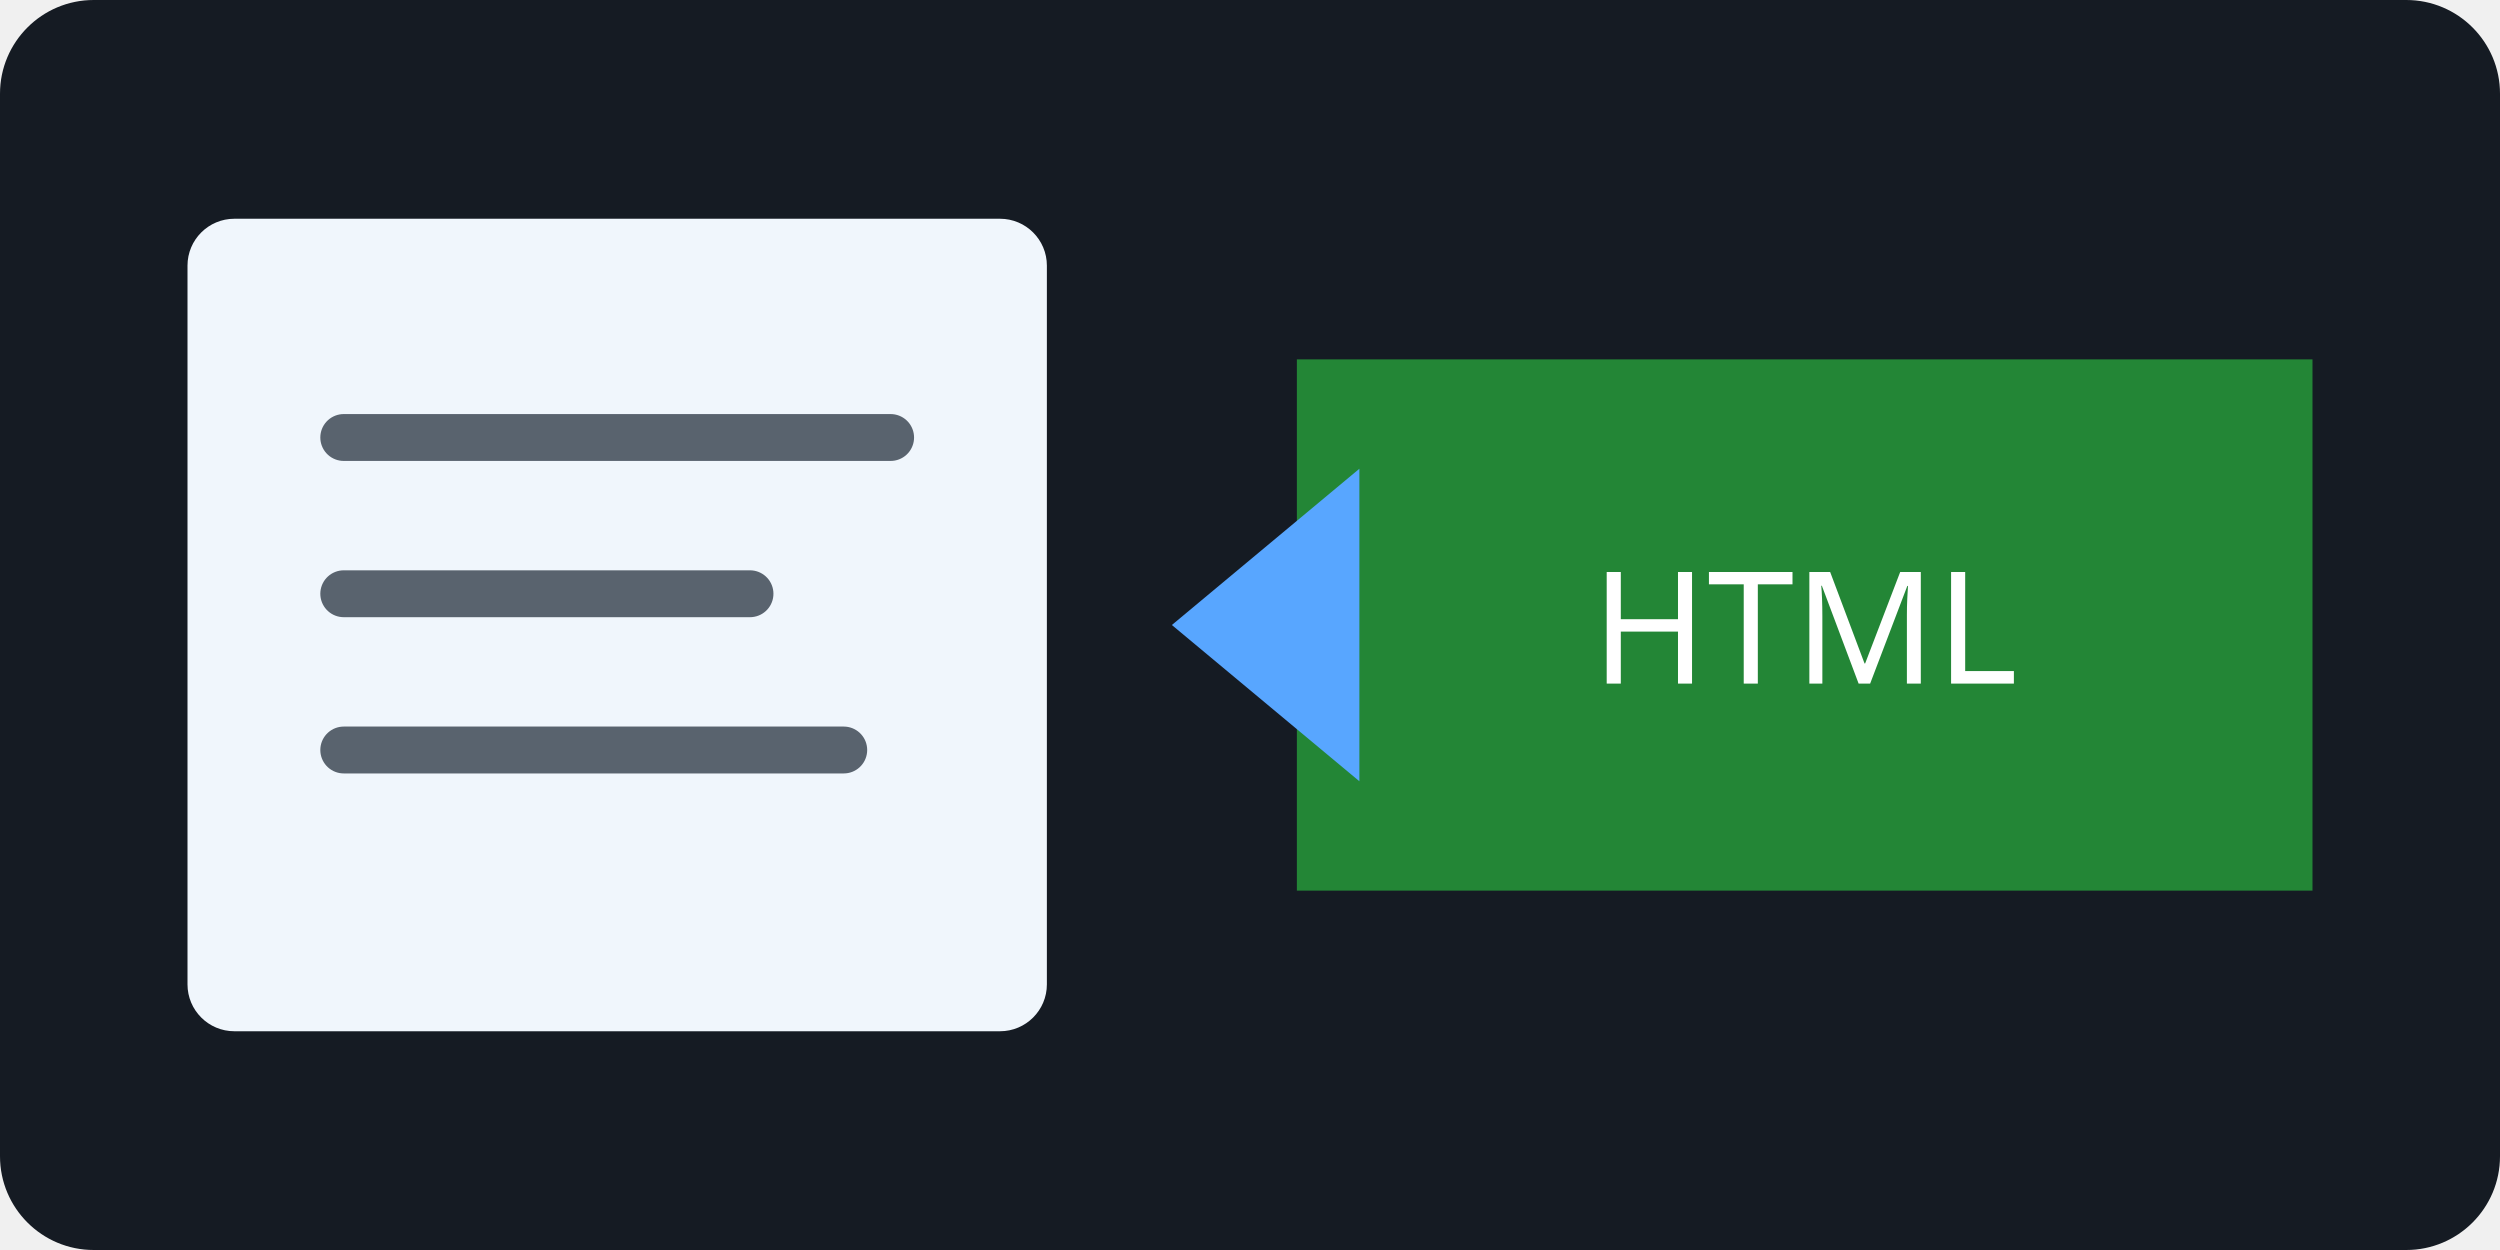
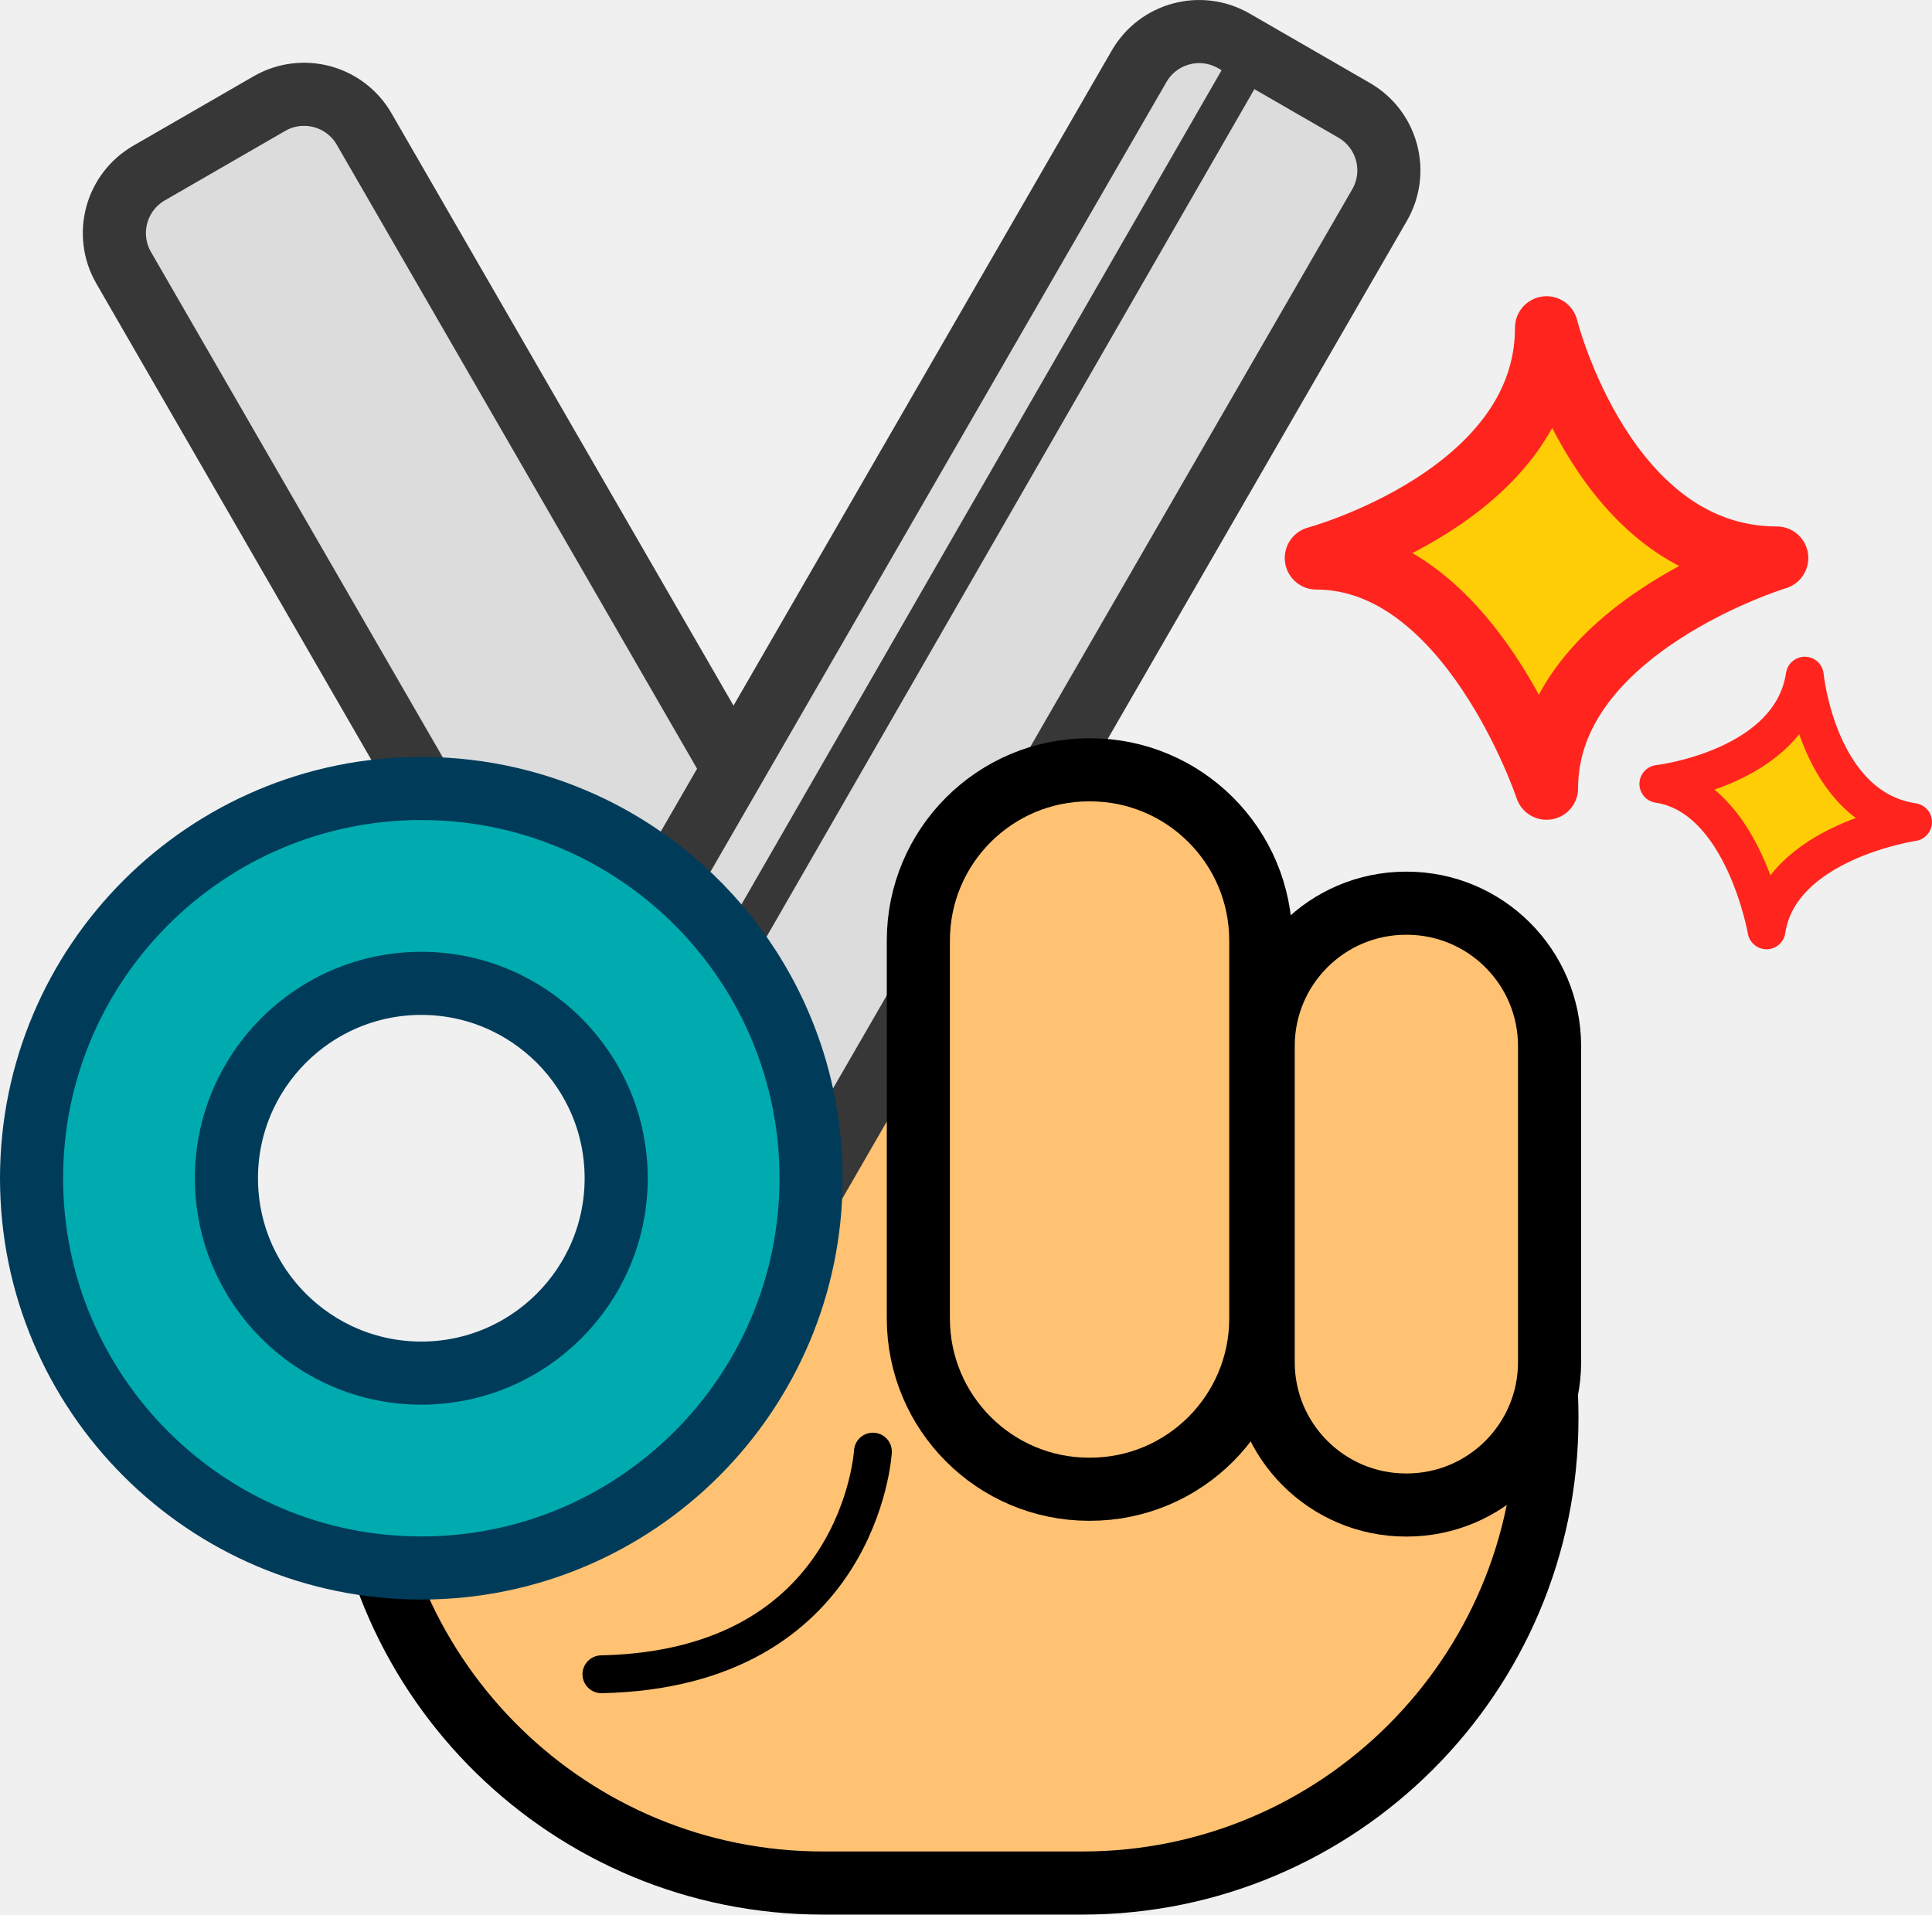
- <svg xmlns="http://www.w3.org/2000/svg" viewBox="0 0 640 320" role="img" aria-labelledby="title description">
-   <rect width="640" height="320" rx="24" fill="#151b23" />
-   <rect x="48" y="56" width="220" height="208" rx="12" fill="#f0f6fc" />
-   <path d="M88 112h140M88 152h104M88 192h128" stroke="#59636e" stroke-width="12" stroke-linecap="round" />
-   <path d="M332 92h260v136H332z" fill="#238636" />
-   <path d="m300 160 48-40v80z" fill="#58a6ff" />
-   <text x="462" y="175" fill="#fff" font-family="sans-serif" font-size="40" text-anchor="middle">HTML</text>
+ <svg xmlns="http://www.w3.org/2000/svg" id="Layer_2" data-name="Layer 2" viewBox="0 0 153.07 151.69">
+   <defs>
+     <style>
+       .cls-1, .cls-2 {
+         stroke: #000;
+       }
+ 
+       .cls-1, .cls-2, .cls-3, .cls-4, .cls-5, .cls-6, .cls-7, .cls-8 {
+         fill: none;
+         stroke-linecap: round;
+         stroke-linejoin: round;
+       }
+ 
+       .cls-1, .cls-4, .cls-5, .cls-7 {
+         stroke-width: 5px;
+       }
+ 
+       .cls-2, .cls-3, .cls-6, .cls-8 {
+         stroke-width: 3px;
+       }
+ 
+       .cls-9 {
+         fill: #00abb0;
+       }
+ 
+       .cls-9, .cls-10, .cls-11, .cls-12 {
+         fill-rule: evenodd;
+       }
+ 
+       .cls-3, .cls-4 {
+         stroke: #ff251e;
+       }
+ 
+       .cls-10, .cls-13 {
+         fill: #dcdcdc;
+       }
+ 
+       .cls-11, .cls-14 {
+         fill: #ffc272;
+       }
+ 
+       .cls-15 {
+         fill: #fff;
+       }
+ 
+       .cls-5 {
+         stroke: #003c5a;
+       }
+ 
+       .cls-12 {
+         fill: #ffcd06;
+       }
+ 
+       .cls-6, .cls-7 {
+         stroke: #373737;
+       }
+ 
+       .cls-8 {
+         stroke: #007d9f;
+       }
+     </style>
+   </defs>
+   <g id="Layer_1-2" data-name="Layer 1">
+     <path class="cls-11" d="M85.77,75.42c20.31,0,36.79,16.49,36.79,36.79v.19c0,20.31-16.49,36.79-36.79,36.79h-20.57c-19.99,0-36.28-15.98-36.78-35.86h25.45v-36.13c3.57-1.16,7.38-1.78,11.33-1.78h20.57Z" />
+     <path class="cls-1" d="M85.77,75.42c20.31,0,36.79,16.49,36.79,36.79v.19c0,20.31-16.49,36.79-36.79,36.79h-20.57c-19.99,0-36.28-15.98-36.78-35.86h25.45v-36.13c3.57-1.16,7.38-1.78,11.33-1.78h20.57Z" />
+     <path class="cls-10" d="M28.85,10.22c-1.52-2.63-4.88-3.53-7.51-2.01l-9.53,5.5c-2.63,1.52-3.53,4.88-2.01,7.51l35.85,62.09c1.52,2.63,4.88,3.53,7.51,2.01l9.53-5.5c2.63-1.52,3.53-4.88,2.01-7.51L28.85,10.22Z" />
+     <path class="cls-7" d="M28.85,10.22c-1.52-2.63-4.88-3.53-7.51-2.01l-9.53,5.5c-2.63,1.52-3.53,4.88-2.01,7.51l35.85,62.09c1.52,2.63,4.88,3.53,7.51,2.01l9.53-5.5c2.63-1.52,3.53-4.88,2.01-7.51L28.85,10.22Z" />
+     <path class="cls-10" d="M50.34,74.37L90.25,5.25c1.52-2.63,4.88-3.53,7.51-2.01l9.53,5.5c2.63,1.52,3.53,4.88,2.01,7.51l-47.91,82.97c-1.52,2.63-4.88,3.53-7.51,2.01l-1.99-1.15v-25.72h-1.54Z" />
+     <path class="cls-7" d="M50.34,74.37L90.25,5.25c1.52-2.63,4.88-3.53,7.51-2.01l9.53,5.5c2.63,1.52,3.53,4.88,2.01,7.51l-47.91,82.97c-1.52,2.63-4.88,3.53-7.51,2.01l-1.99-1.15v-25.72h-1.54Z" />
+     <rect class="cls-14" x="72.76" y="60.99" width="27.13" height="57" rx="13.53" ry="13.53" />
+     <rect class="cls-1" x="72.76" y="60.99" width="27.13" height="57" rx="13.53" ry="13.53" />
+     <rect class="cls-15" x="100.08" y="71.56" width="22.69" height="47.68" rx="11.32" ry="11.32" />
+     <rect class="cls-8" x="100.08" y="71.56" width="22.69" height="47.68" rx="11.32" ry="11.32" />
+     <rect class="cls-14" x="100.08" y="71.56" width="22.69" height="47.68" rx="11.32" ry="11.32" />
+     <rect class="cls-1" x="100.08" y="71.56" width="22.69" height="47.68" rx="11.32" ry="11.32" />
+     <path class="cls-2" d="M69.16,115.01s-.99,17.2-21.51,17.64" />
+     <path class="cls-12" d="M140.77,44.21c-13.68,0-18.24-18.24-18.24-18.24,0,13.31-18.24,18.24-18.24,18.24,12.17,0,18.24,18.24,18.24,18.24,0-12.69,18.24-18.24,18.24-18.24Z" />
+     <path class="cls-4" d="M140.77,44.21c-13.68,0-18.24-18.24-18.24-18.24,0,13.31-18.24,18.24-18.24,18.24,12.17,0,18.24,18.24,18.24,18.24,0-12.69,18.24-18.24,18.24-18.24Z" />
+     <path class="cls-12" d="M151.57,65.13c-7.56-1.13-8.58-11.6-8.58-11.6-1.1,7.36-11.6,8.58-11.6,8.58,6.73,1.01,8.57,11.6,8.57,11.6,1.05-7.02,11.6-8.57,11.6-8.57Z" />
+     <path class="cls-3" d="M151.57,65.13c-7.56-1.13-8.58-11.6-8.58-11.6-1.1,7.36-11.6,8.58-11.6,8.58,6.73,1.01,8.57,11.6,8.57,11.6,1.05-7.02,11.6-8.57,11.6-8.57Z" />
+     <line class="cls-13" x1="98.69" y1="5.26" x2="59.33" y2="73.65" />
+     <line class="cls-6" x1="98.69" y1="5.26" x2="59.33" y2="73.65" />
+     <path class="cls-9" d="M33.38,77.91c8.52,0,15.44,6.92,15.44,15.44s-6.92,15.44-15.44,15.44-15.44-6.92-15.44-15.44,6.92-15.44,15.44-15.44ZM33.38,62.47c4.84,0,9.42,1.12,13.5,3.1,10.29,5.01,17.38,15.57,17.38,27.78,0,17.04-13.84,30.88-30.88,30.88S2.5,110.39,2.5,93.35s13.84-30.88,30.88-30.88Z" />
+     <path class="cls-5" d="M33.38,77.91c8.52,0,15.44,6.92,15.44,15.44s-6.92,15.44-15.44,15.44-15.44-6.92-15.44-15.44,6.92-15.44,15.44-15.44ZM33.38,62.47c4.84,0,9.42,1.12,13.5,3.1,10.29,5.01,17.38,15.57,17.38,27.78,0,17.04-13.84,30.88-30.88,30.88S2.5,110.39,2.5,93.35s13.84-30.88,30.88-30.88Z" />
+   </g>
</svg>
